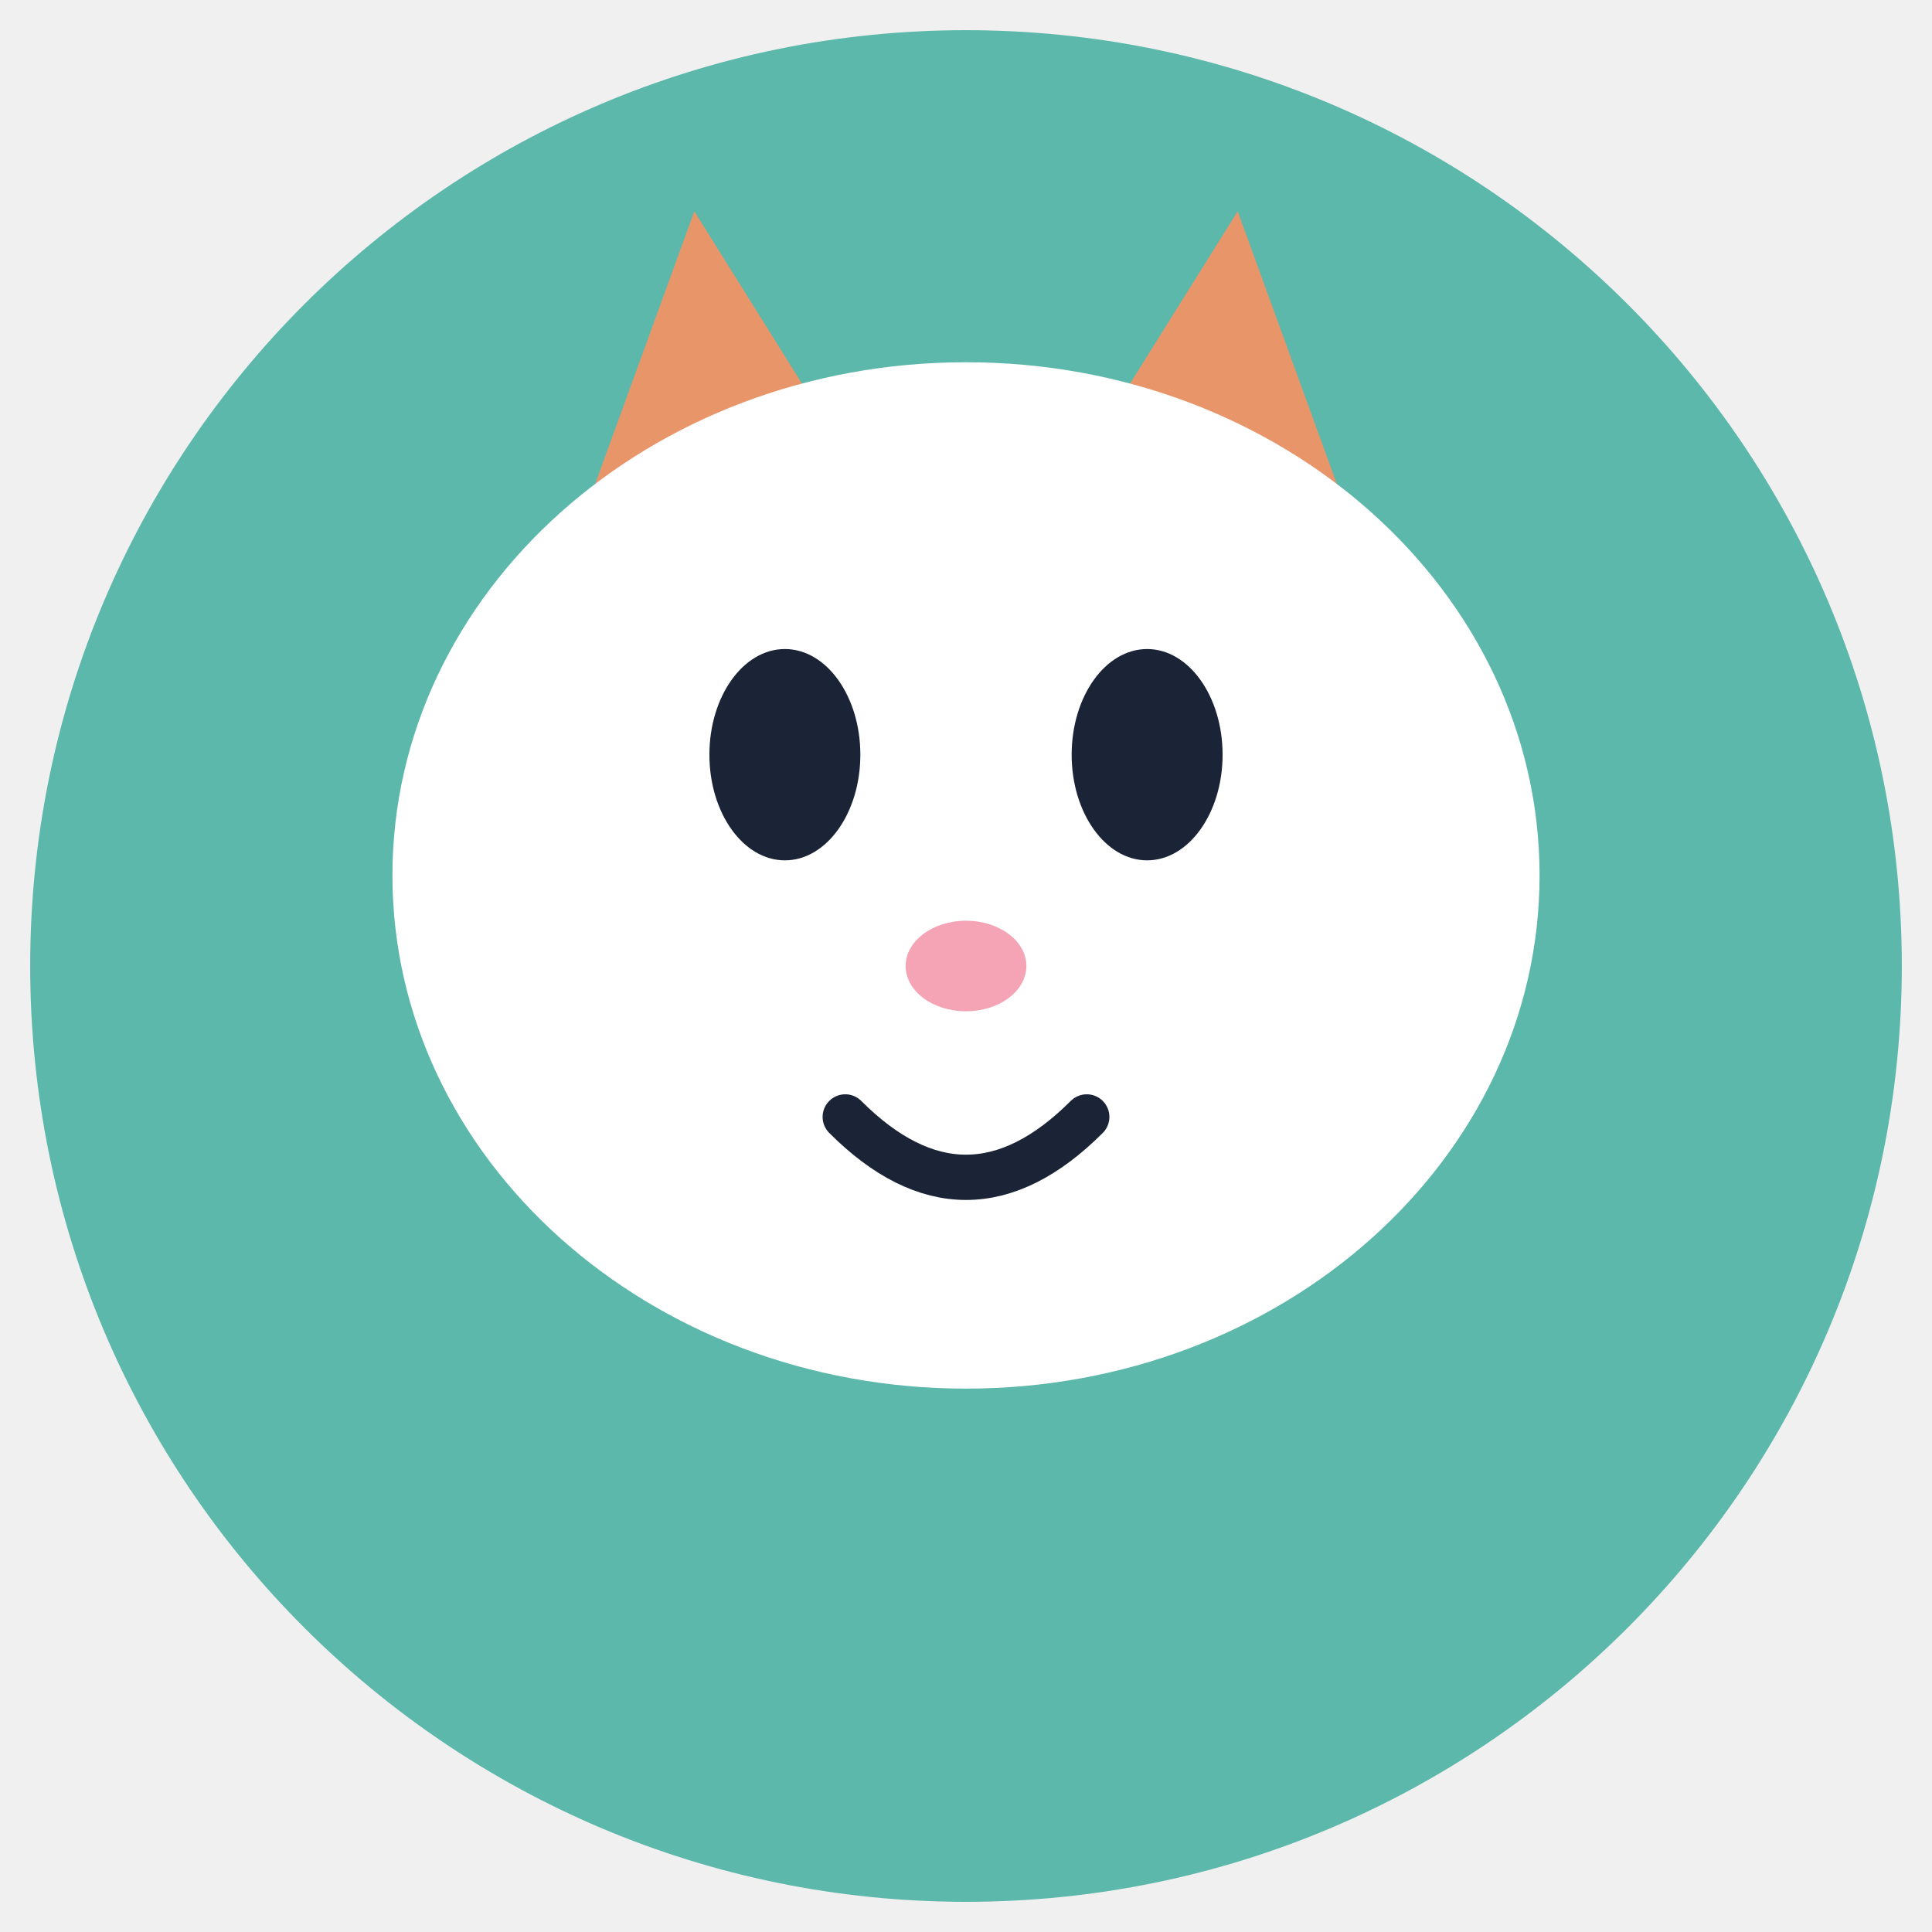
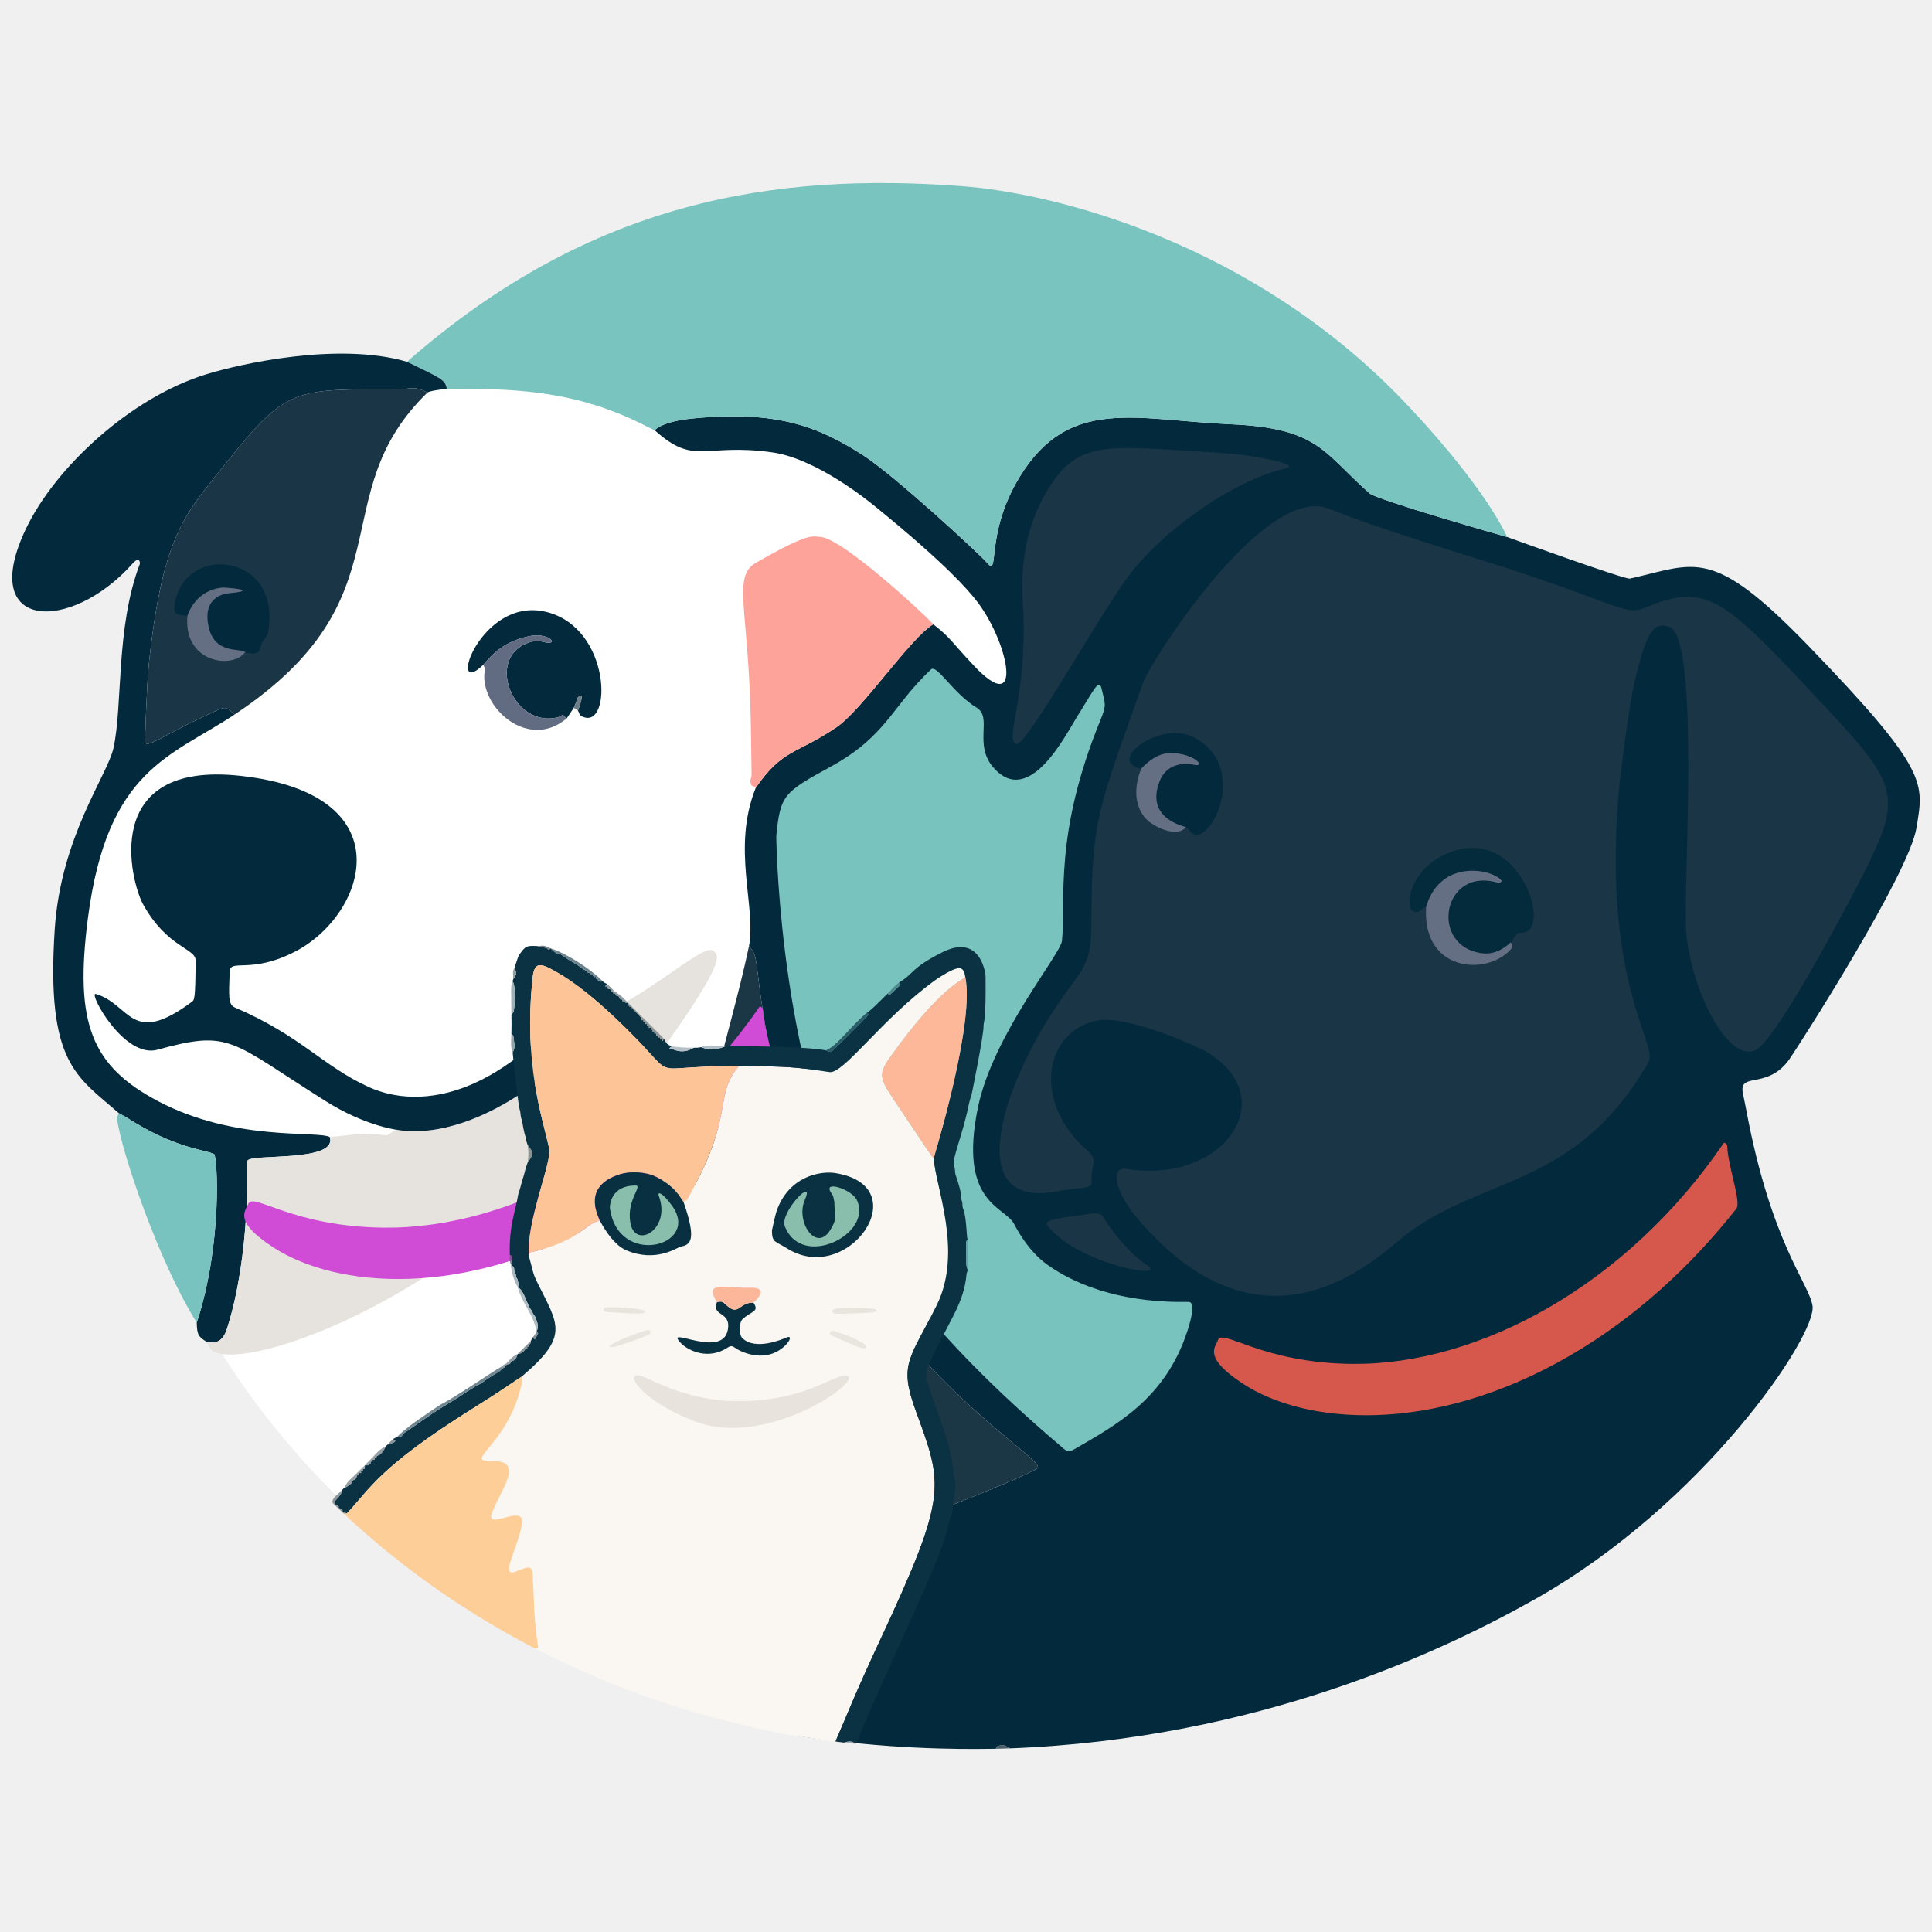
- <svg xmlns="http://www.w3.org/2000/svg" viewBox="0 0 128 128" role="img" aria-labelledby="lppMarkTitle">
-   <circle cx="64" cy="64" r="62" fill="#5CB8AA" />
-   <path d="M38 36 L46 14 L56 30 Z" fill="#E8956A" />
-   <path d="M90 36 L82 14 L72 30 Z" fill="#E8956A" />
-   <ellipse cx="64" cy="58" rx="38" ry="34" fill="#FFFFFF" />
-   <ellipse cx="52" cy="50" rx="5" ry="7" fill="#1A2436" />
-   <ellipse cx="76" cy="50" rx="5" ry="7" fill="#1A2436" />
-   <ellipse cx="64" cy="64" rx="4" ry="3" fill="#F4A4B5" />
-   <path d="M56 74 Q64 82 72 74" fill="none" stroke="#1A2436" stroke-width="3" stroke-linecap="round" />
+ <svg xmlns="http://www.w3.org/2000/svg" width="100%" height="100%" viewBox="0 0 1024 1024" version="1.1" xml:space="preserve" style="fill-rule:evenodd;clip-rule:evenodd;stroke-linejoin:round;stroke-miterlimit:2;">
+   <g id="Background" transform="matrix(1.5,0,0,1.5,-281.4417,-16.70679)">
+     <g transform="matrix(0.729745,-0.372274,0.302951,0.593856,-144.7425,259.6947)">
+       <path d="M543.063,159C602.852,159 749.933,299.285 749.933,299.285C749.933,299.285 768.126,439.857 768.126,552.5C768.126,769.679 716.645,965.721 592.43,965.721C468.214,965.721 318,769.679 318,552.5C318,521.372 338.177,501.082 340.114,472.618C341.717,449.068 324.435,416.973 330.069,394.859C334.594,377.099 340.818,359.743 347.969,343.119C360.44,314.125 383.129,299.854 397.136,277.042C413.693,250.077 425.176,214.923 445.797,197.599C475.243,172.862 508.234,159 543.063,159Z" style="fill:white;" />
+     </g>
+     <path d="M491.253,554.811C492.738,554.851 492.638,554.717 494.084,554.328C494.516,554.259 494.747,555.121 495.18,555.053C496.093,554.909 496.803,554.165 497.638,553.768C508.175,548.752 544.312,535.59 554.081,530.041C559.938,526.714 480.447,487.052 460.452,386.51C453.423,351.17 456.467,349.969 452.279,345.451C454.928,331.58 446.083,310.98 454.643,289.557C464.154,275.667 469.05,277.726 483.221,268.097C492.36,261.887 509.537,236.219 517.423,231.738C523.726,236.704 523.168,237.221 531.703,246.303C549.842,265.604 543.878,237.154 532.154,222.771C529.722,219.787 522.498,210.924 496.856,190.079C494.303,188.004 476.031,173.151 460.435,170.97C436.157,167.576 433.233,175.99 418.935,163.144C419.782,162.383 422.47,159.968 432.54,158.989C462.292,156.098 476.758,161.912 492.301,171.798C503.657,179.021 534.083,207.252 536.223,209.811C541.166,215.718 535.365,200.244 547.869,179.739C565.387,151.012 588.953,159.58 622.516,161.048C653.601,162.408 655.331,171.146 671.54,185.456C674.187,187.793 719.636,200.767 720.24,200.915C720.265,200.927 761.798,215.96 763.515,215.581C786.766,210.445 792.235,203.759 826.645,239.36C869.607,283.81 867.323,287.897 864.83,303.566C862.222,319.958 823.153,380.705 820.064,385.179C812.242,396.508 801.888,389.577 803.486,397.503C803.887,399.49 804.319,401.471 804.691,403.464C813.467,450.478 826.815,464.527 828.076,472.539C829.696,482.83 789.823,542.433 730.245,576.073C697.347,594.648 632.029,625.597 544.513,628.916C542.649,627.961 542.681,627.893 542.5,627.884C539.304,627.725 539.754,628.78 539.492,629.065C534.459,629.093 510.676,629.781 480.443,625.99C471.486,624.867 464.71,624.679 461.681,618.745C458.797,613.097 469.519,585.981 474.958,576.744C486.677,556.843 493.962,559.397 491.253,554.811Z" style="fill:rgb(3,42,60);" />
+     <path d="M759.923,287.537C753.17,357.632 773.596,380.307 770.167,386.31C744.518,431.22 711.178,426.397 683.811,447.885C674.486,455.206 635.117,494.727 589.942,442.158C581.299,432.101 579.957,423.257 585.561,424.163C620.849,429.868 641.709,397.895 612.709,382.115C611.114,381.247 585.29,369.189 574.59,371.861C555.895,376.531 552.958,401.158 571.57,417.417C576.093,421.369 572.944,422.464 573.358,428.514C573.574,431.659 569.389,430.419 561.6,431.988C527.952,438.767 541.343,397.181 558.911,369.763C569.699,352.925 573.23,353.84 573.267,337.502C573.349,300.636 575.456,297.735 591.47,252.488C594.088,245.091 632.463,184.825 655.531,190.388C659.958,191.456 659.445,192.986 709.489,208.535C758.114,223.643 761.449,228.971 768.723,225.937C791.417,216.469 796.815,222.588 834.254,262.723C858.29,288.489 859.423,293.13 846.744,318.617C844.537,323.053 815.091,380.063 807.48,382.436C796.914,385.73 784.533,358.462 783.393,339.504C782.444,323.727 788.449,236.325 777.447,232.654C772.873,231.129 769.785,231.841 765.131,252.425C763.013,261.793 760.262,284.718 759.923,287.537Z" style="fill:rgb(26,53,69);" />
+     <path d="M331.45,138.975C396.691,81.722 461.646,72.031 527.471,76.917C560.538,79.372 629.585,96.852 682.88,152.134C686.292,155.673 710.428,180.709 720.24,200.915C719.636,200.767 674.187,187.793 671.54,185.456C655.331,171.146 653.601,162.408 622.516,161.048C588.953,159.58 565.387,151.012 547.869,179.739C535.365,200.244 541.166,215.718 536.223,209.811C534.083,207.252 503.657,179.021 492.301,171.798C476.758,161.912 462.292,156.098 432.54,158.989C422.47,159.968 419.782,162.383 418.935,163.144C418.758,163.064 417.112,162.326 416.727,162.124C390.544,148.372 367.118,148.523 345.499,148.497C344.985,145.209 343.123,144.688 331.45,138.975Z" style="fill:rgb(121,196,191);" />
+     <path d="M461.927,306.511C463.376,292.033 464.474,291.169 481.212,282.005C501.012,271.163 502.868,260.51 516.611,247.67C518.639,245.775 524.579,256.296 532.695,261.173C538.47,264.644 531.482,274.155 538.657,282.364C551.33,296.864 564.397,270.384 568.237,264.331C573.814,255.54 575.94,250.57 576.83,254.341C578.154,259.952 578.71,260.079 576.491,265.496C559.943,305.887 564.277,328.596 562.877,343.547C562.424,348.387 538.496,376.692 533.18,402.44C526.138,436.551 542.755,437.326 546.027,443.735C546.702,445.059 550.852,453.187 557.8,458.1C578.45,472.702 605.281,471.032 607.574,471.173C608.392,471.224 610.401,471.527 607.196,481.413C599.358,505.595 581.642,514.832 567.319,523.172C567.317,523.173 565.322,524.59 563.714,523.229C512.056,479.535 497.958,452.816 492.252,442.638C463.817,391.909 461.964,312.647 461.927,306.511Z" style="fill:rgb(121,195,190);" />
+     <path d="M494.084,554.328C492.638,554.717 492.738,554.851 491.253,554.811C399.292,486.231 438.153,412.311 452.279,345.451C456.467,349.969 453.423,351.17 460.452,386.51C480.447,487.052 559.938,526.714 554.081,530.041C544.312,535.59 508.175,548.752 497.638,553.768C496.803,554.165 496.093,554.909 495.18,555.053C494.747,555.121 494.516,554.259 494.084,554.328Z" style="fill:rgb(27,54,69);" />
+     <path d="M331.45,138.975C343.123,144.688 344.985,145.209 345.499,148.497C338.76,149.331 338.87,149.781 338.683,149.836C333.533,147.281 333.313,148.702 327.499,148.701C292.013,148.695 288.982,147.897 268.028,174.119C253.25,192.614 245.235,199.28 240.251,245.468C239.476,252.641 238.904,272.068 238.867,272.502C238.497,276.798 244.357,271.091 264.719,261.947C267.806,260.561 267.879,261.516 270.562,263.59C247.982,278.578 225.538,282.758 218.696,335.525C213.872,372.728 219.894,387.818 243.612,400.304C270.656,414.541 299.327,410.58 304.144,412.882C307.078,422.013 275.867,418.619 275.044,421.324C274.939,421.67 276.255,454.223 267.843,480.612C266.017,486.342 262.741,485.584 260.596,485.252C257.875,483.52 257.199,482.865 257.157,478.478C266.362,450.353 264.434,419.443 263.261,418.912C259.509,417.215 249.254,416.905 232.215,405.913C232.011,405.782 232.019,405.804 229.564,404.445C215.005,391.54 203.838,387.237 206.962,339.534C209.102,306.848 225.572,285.091 227.699,275.554C231.08,260.392 228.433,232.996 237.033,210.413C237.108,210.215 237.137,207.293 234.391,210.366C212.511,234.848 179.309,234.224 196.921,197.694C207.172,176.432 233.498,151.731 260.468,143.407C272.337,139.744 307.163,131.844 331.45,138.975Z" style="fill:rgb(3,42,60);" />
+     <path d="M324.342,412.315C325.41,411.645 326.478,410.974 327.545,410.304C358.326,415.562 396.151,381.087 396.893,370.445C412.798,366.116 435.509,344.876 439.287,346.912C442.239,348.503 443.824,351.182 420.092,384.179C357.311,471.472 268.68,498.309 261.823,487.5C261.714,487.327 261.732,487.333 260.596,485.252C262.741,485.584 266.017,486.342 267.843,480.612C276.255,454.223 274.939,421.67 275.044,421.324C275.867,418.619 307.078,422.013 304.144,412.882C314.278,412.042 314.23,411.232 324.342,412.315Z" style="fill:rgb(230,226,221);" />
+     <path d="M396.893,370.445C396.151,381.087 358.326,415.562 327.545,410.304C327.227,410.23 316.335,408.805 302.685,400.208C268.874,378.914 269.195,374.873 243.276,382.049C231.378,385.344 218.627,361.494 221.493,362.35C233.849,366.037 233.776,381.185 255.363,365.174C256.311,364.471 256.676,364.476 256.743,350.488C256.764,346.199 246.633,345.998 238.187,330.677C233.716,322.567 222.913,279.842 272.526,285.269C330.757,291.64 317.257,333.927 292.318,347.153C276.351,355.621 268.939,349.656 268.781,354.518C268.506,362.948 268.136,366.063 270.637,367.136C293.9,377.114 301.758,387.86 317.67,395.11C321.646,396.921 342.543,406.443 371.169,384.093C384.393,373.768 392.205,356.256 396.893,370.445Z" style="fill:rgb(3,42,60);" />
+     <path d="M338.683,149.836C301.023,186.438 332.853,222.129 270.562,263.59C267.879,261.516 267.806,260.561 264.719,261.947C244.357,271.091 238.497,276.798 238.867,272.502C238.904,272.068 239.476,252.641 240.251,245.468C245.235,199.28 253.25,192.614 268.028,174.119C288.982,147.897 292.013,148.695 327.499,148.701C333.313,148.702 333.533,147.281 338.683,149.836Z" style="fill:rgb(26,53,69);" />
+     <path d="M796.768,414.939C796.793,414.966 797.896,414.951 797.946,416.22C798.235,423.451 802.994,435.917 801.154,438.247C785.049,458.636 765.335,476.823 742.305,490.176C693.36,518.554 648.674,514.416 626.797,500.06C612.648,490.776 617.018,487.312 617.98,484.687C619.566,480.357 633.228,492.759 665.502,493.07C710.052,493.501 762.299,465.49 796.768,414.939Z" style="fill:rgb(214,87,75);" />
+     <g transform="matrix(1.010812,0,0,1,-349.333,-48.13878)">
+       <path d="M796.768,414.939C796.793,414.966 797.896,414.951 797.946,416.22C798.235,423.451 802.994,435.917 801.154,438.247C785.049,458.636 765.335,476.823 742.305,490.176C693.36,518.554 648.674,514.416 626.797,500.06C612.648,490.776 617.018,487.312 617.98,484.687C619.566,480.357 633.228,492.759 665.502,493.07C710.052,493.501 762.299,465.49 796.768,414.939Z" style="fill:rgb(208,75,214);" />
+     </g>
+     <path d="M626.463,171.834C627.724,172.017 648.722,175.05 641.62,176.71C623.277,180.997 598.26,198.544 586.032,215.134C575.248,229.766 549.955,275.449 546.704,274.028C542.525,272.201 550.349,258.501 549.235,227.51C549.029,221.794 546.253,201.676 559.073,182.241C569.688,166.15 580.842,169.087 616.488,170.983C617.288,171.025 617.227,171.046 626.463,171.834Z" style="fill:rgb(26,53,69);" />
+     <path d="M517.423,231.738C509.537,236.219 492.36,261.887 483.221,268.097C469.05,277.726 464.154,275.667 454.643,289.557C454.392,288.989 453.362,289.067 453.111,288.5C452.256,286.57 453.263,286.57 453.193,284.502C453.177,284.057 452.977,269.774 452.959,268.493C452.369,226.487 446.122,214.917 454.796,209.946C473.877,199.011 474.617,200.737 477.462,200.854C485.333,201.179 515.203,229.091 517.423,231.738Z" style="fill:rgb(254,163,153);" />
+     <path d="M229.564,404.445C232.019,405.804 232.011,405.782 232.215,405.913C249.254,416.905 259.509,417.215 263.261,418.912C264.434,419.443 266.362,450.353 257.157,478.478C243.6,456.948 230.322,417.345 229.026,406.64C228.881,405.438 229.289,405.566 229.564,404.445Z" style="fill:rgb(120,195,191);" />
+     <path d="M358.393,246.032C345.229,258.869 357.26,221.706 380.544,227.324C403.771,232.929 403.904,268.978 393.552,264.397C392.218,263.807 392.515,263.547 391.853,262.204C391.984,261.866 394.787,254.639 391.743,257.679C391.524,257.897 391.854,257.992 390.345,261.277C389.524,262.511 388.703,263.745 387.881,264.979C387.297,264.834 387.084,263.96 386.5,263.815C386.116,263.719 385.832,264.259 385.453,264.377C369.377,269.375 358.659,243.737 374.373,238.203C378.033,236.915 380.011,238.304 381.457,238.284C384.692,238.241 380.788,234.607 374.527,235.943C364.122,238.164 360.388,244.02 358.393,246.032Z" style="fill:rgb(3,42,60);" />
+     <path d="M718.318,322.488C715.771,318.41 696.737,314.046 691.565,331.516C690.816,331.899 690.249,332.585 689.5,332.967C683.153,336.21 684.047,320.543 696.68,313.832C723.974,299.334 736.702,340.605 725.495,340.691C722.603,340.714 723.396,342.009 721.414,344.168C720.408,345.057 716.646,348.595 711.557,348.004C692.25,345.758 697.29,316.619 717.491,323.248C717.767,322.994 718.043,322.741 718.318,322.488Z" style="fill:rgb(3,43,60);" />
+     <path d="M590.874,282.797C578.192,279.91 597.812,265.598 609.428,271.641C630.332,282.517 614.031,312.883 608.036,304.745C607.418,303.905 607.37,304.093 606.667,303.406C605.651,303.009 592.404,300.272 597.279,287.415C600.307,279.429 608.436,281.143 609.503,281.368C614.015,282.319 609.601,277.367 601.493,277.217C595.826,277.112 591.505,282.073 590.874,282.797Z" style="fill:rgb(2,42,60);" />
+     <path d="M253.873,228.67C249.965,228.428 248.74,228.343 249.365,224.484C252.908,202.623 288.112,206.671 282.183,235.303L281.511,236.522C279.418,238.422 279.909,240.317 279.165,241.203C278.245,242.299 276.915,242.235 274.261,241.598C272.507,239.993 263.469,242.527 261.317,232.538C258.976,221.672 267.488,220.847 268.592,220.74C280.399,219.596 266.728,218.723 266.498,218.742C256.575,219.551 254.07,228.271 253.873,228.67Z" style="fill:rgb(2,42,60);" />
+     <path d="M718.318,322.488C718.043,322.741 717.767,322.994 717.491,323.248C697.29,316.619 692.25,345.758 711.557,348.004C716.646,348.595 720.408,345.057 721.414,344.168C721.813,344.831 723.252,345.542 719.443,348.443C709.671,355.884 690.061,352.718 691.565,331.516C696.737,314.046 715.771,318.41 718.318,322.488Z" style="fill:rgb(100,111,132);" />
+     <path d="M573.564,439.899C577.312,439.709 576.999,440.726 579.116,443.772C580.026,445.08 585.989,453.66 592.886,458.156C601.186,463.567 568.673,457.955 557.809,444.304C555.757,441.725 564.15,441.439 573.564,439.899Z" style="fill:rgb(26,53,69);" />
+     <path d="M358.393,246.032C360.388,244.02 364.122,238.164 374.527,235.943C380.788,234.607 384.692,238.241 381.457,238.284C380.011,238.304 378.033,236.915 374.373,238.203C358.659,243.737 369.377,269.375 385.453,264.377C385.832,264.259 386.116,263.719 386.5,263.815C387.084,263.96 387.297,264.834 387.881,264.979C374.093,276.617 357.072,260.821 358.862,248.369C359.048,247.071 358.868,247.169 358.393,246.032Z" style="fill:rgb(97,108,130);" />
+     <path d="M590.874,282.797C591.505,282.073 595.826,277.112 601.493,277.217C609.601,277.367 614.015,282.319 609.503,281.368C608.436,281.143 600.307,279.429 597.279,287.415C592.404,300.272 605.651,303.009 606.667,303.406C603.517,307.386 595.059,303.232 592.55,300.454C586.377,293.621 590.33,284.107 590.874,282.797Z" style="fill:rgb(101,111,132);" />
+     <path d="M253.873,228.67C254.07,228.271 256.575,219.551 266.498,218.742C266.728,218.723 280.399,219.596 268.592,220.74C267.488,220.847 258.976,221.672 261.317,232.538C263.469,242.527 272.507,239.993 274.261,241.598C269.512,247.864 252.232,245.071 253.873,228.67Z" style="fill:rgb(101,111,132);" />
+     <path d="M390.345,261.277C391.854,257.992 391.524,257.897 391.743,257.679C394.787,254.639 391.984,261.866 391.853,262.204C391.35,261.895 390.848,261.586 390.345,261.277Z" style="fill:rgb(110,127,136);" />
+     <path d="M539.492,629.065C539.754,628.78 539.304,627.725 542.5,627.884C542.681,627.893 542.649,627.961 544.513,628.916C542.84,628.966 541.166,629.015 539.492,629.065Z" style="fill:rgb(76,96,108);" />
+   </g>
+   <g id="Background1" transform="matrix(0.769581,0,0,0.769581,85.45631,302.2841)">
+     <g>
+       <clipPath id="_clip1">
+         <ellipse cx="545.513" cy="272.507" rx="587.402" ry="539.241" />
+       </clipPath>
+       <g clip-path="url(#_clip1)">
+         <g transform="matrix(1.299409,0,0,1.299409,-111.0427,-392.7907)">
+           <g id="_Image2_" transform="matrix(1,0,0,1,174.193,499.469)">
+             <path d="M337.447,18.508C334.949,20.437 323.156,25.08 297.752,60.672C290.379,71.003 292.446,72.742 302.836,88.273C319.094,112.575 319.05,112.584 320.711,114.505C321.446,128.961 336.46,163.799 322.277,192.388C308.358,220.444 302.096,223.12 310.874,247.369C325.543,287.891 328.827,291.516 292.056,370.299C278.661,398.998 274.261,410.729 268.442,424.01C263.893,423.83 264.058,423.148 259.467,422.863C257.758,422.757 258.047,422.064 256.431,421.862C231.415,418.736 231.753,417.31 223.482,415.991C219.161,415.422 205.771,411.932 204.054,410.957L194.427,408.839C182.407,403.582 166.587,403.118 109.371,374.739C109.538,373.65 110.751,374.615 110.921,373.5C111.023,372.837 110.83,372.855 110.323,368.519C108.573,353.564 109.129,353.595 108.195,335.521C107.859,329.02 104.76,331.484 98.555,333.679C90.572,336.503 101.38,318.834 102.496,307.5C103.483,297.478 83.104,312.075 86.559,302.519C90.992,290.255 104.513,274.473 86.515,274.918C70.267,275.319 95.868,266.525 102.631,232.549C102.87,231.35 102.453,231.435 102.256,230.204C127.811,208.585 121.751,202.866 110.666,180.417C108.019,175.057 108.525,174.912 106.213,166.556C106.37,166.256 105.903,165.851 106.061,165.551C107.082,163.607 107.518,164.225 109.555,163.692C134.225,157.233 135.194,149.666 143.694,147.39C144.469,148.887 150.198,159.959 157.658,163.159C173.453,169.932 184.532,161.76 186.459,161.334C191.332,160.257 195.494,158.812 188.101,137.649C188.555,137.099 189.452,137.05 189.905,136.5C190.232,136.103 193.948,129.047 194.292,128.394C214.661,89.709 204.304,81.142 217.502,65.376C245.461,65.976 245.447,65.829 265.473,68.736C273.009,69.83 293.347,40.216 321.745,19.83C324.567,17.804 330.768,14.046 333.535,13.704C337.151,13.256 337.18,17.376 337.447,18.508Z" style="fill:rgb(250,246,241);" />
+             <path d="M110.503,1.944C112.946,2.94 113.073,2.265 115.619,3.135C116.057,3.285 116.237,3.997 116.7,4.008C117.123,4.018 117.244,3.175 117.667,3.185C117.939,3.476 119.804,5.472 121.619,6.206C121.946,6.337 122.35,5.964 122.671,6.109C123.202,6.348 123.027,6.609 128.743,10.133C133.545,13.094 133.557,13.077 133.709,13.232C134.989,14.54 135.32,14.041 136.618,15.362C138.004,16.773 138.368,16.027 138.673,16.261C138.891,16.427 138.569,16.901 138.78,17.077C139.029,17.286 139.482,16.98 139.752,17.162C140.159,17.436 140.23,18.069 140.644,18.333C140.916,18.507 141.367,18.142 141.612,18.351C141.836,18.542 141.468,19.04 141.693,19.229C141.949,19.444 142.438,19.046 142.694,19.26C142.919,19.448 142.542,19.963 142.779,20.135C143.068,20.344 143.571,19.873 143.848,20.098C144.087,20.293 143.567,20.993 143.874,21.025C144.289,21.068 144.401,20.156 144.817,20.199C146.087,21.454 146.077,21.312 147.678,22.155C147.63,23.024 146.743,22.445 146.695,23.314C146.661,23.928 147.18,22.953 147.611,23.37C147.828,23.58 147.468,24.063 147.686,24.273C148.576,25.13 148.856,24.45 149.746,25.211C149.975,25.407 149.568,25.929 149.807,26.112C150.089,26.327 150.59,25.856 150.872,26.072C151.247,26.48 150.526,26.609 150.9,27.017C151.27,27.42 151.415,26.792 151.832,27.117C152.223,27.423 152.244,28.065 152.635,28.372C152.873,28.558 153.318,28.248 153.539,28.455C154.353,29.217 153.819,29.563 154.697,30.251C154.949,30.449 155.415,30.101 155.657,30.311C155.875,30.5 155.522,30.999 155.754,31.169C156.037,31.375 156.535,30.921 156.802,31.146C156.865,31.199 156.215,32.047 158.807,32.197C158.988,34.812 159.965,34.012 159.982,34.03C160.307,34.372 160.631,34.714 160.956,35.056C161.281,35.397 161.607,35.738 161.932,36.079C162.258,36.42 162.583,36.762 162.909,37.103C163.234,37.444 163.559,37.786 163.884,38.127C164.21,38.468 164.535,38.808 164.861,39.149C165.187,39.49 165.512,39.831 165.838,40.172C166.082,40.427 165.542,40.974 165.785,41.229C166.022,41.478 166.576,40.949 166.814,41.196C167.057,41.448 166.525,41.993 166.767,42.247C167.003,42.494 167.553,41.974 167.79,42.219C168.032,42.47 167.509,43.012 167.749,43.264C167.983,43.509 168.53,42.999 168.766,43.243C169.006,43.491 168.494,44.029 168.732,44.279C168.965,44.522 169.508,44.024 169.742,44.265C169.981,44.511 169.48,45.046 169.717,45.293C169.948,45.535 170.487,45.047 170.72,45.286C170.958,45.53 170.468,46.061 170.703,46.306C170.933,46.546 171.467,46.069 171.699,46.307C171.934,46.549 171.457,47.076 171.69,47.32C171.916,47.557 172.446,47.095 172.675,47.331C172.908,47.571 172.445,48.092 172.675,48.334C172.899,48.569 173.424,48.123 173.65,48.356C173.88,48.593 173.431,49.109 173.66,49.349C173.882,49.582 174.401,49.148 174.625,49.379C174.854,49.614 174.417,50.127 174.644,50.362C174.867,50.594 175.383,50.166 175.607,50.396C175.835,50.629 175.382,51.162 175.63,51.373C175.902,51.603 176.436,51.075 176.696,51.318C177.188,51.778 175.938,52.312 176.647,52.322C177.55,52.335 176.987,51.322 177.833,51.334C179.151,53.817 179.141,53.823 181.672,55.144C181.653,55.633 180.704,55.743 180.685,56.232C180.673,56.546 181.349,56.087 181.63,56.229C182.475,56.657 187.571,59.573 193.489,55.861C195.582,55.857 195.518,55.901 197.526,55.542C201.671,57.399 207.634,56.488 210.517,55.018C214.759,55.009 251.219,54.931 263.495,57.214C263.705,57.309 265.784,58.247 266.256,58.022C267.572,57.397 283.819,40.837 285.315,39.312C286.801,37.797 285.339,37.677 285.346,37.213C286.387,36.655 287.28,36.177 296.195,27.2C296.863,26.771 296.419,28.45 297.073,28.031C297.548,27.726 297.763,27.588 302.303,23.283C303.782,21.881 302.331,21.711 302.339,21.212C310.248,16.787 308.178,13.799 325.351,5.21C345.903,-5.07 348.163,17.394 348.165,17.525C348.507,42.463 346.986,42.351 347.091,44.509C347.291,48.664 340.826,80.543 340.793,80.633C339.788,83.43 339.268,85.987 339.171,86.461C335.902,102.509 330.099,115.292 331.427,118.534C332.429,120.981 331.571,121.087 332.407,123.543C336.38,135.219 335.026,135.545 335.423,136.535C336.406,138.981 335.432,139.167 336.414,141.541C337.867,145.048 338.205,155.238 338.41,156.545C338.332,156.833 338.863,157.07 338.785,157.358C338.781,157.373 337.802,158.084 337.831,159.487C338.067,170.786 337.508,170.861 338.788,173.642C338.193,175.317 338.16,175.298 338.146,175.451C336.606,192.176 329.284,199.144 317.323,225.427C315.07,230.38 318.486,235.776 326.69,260.422C329.845,269.901 329.152,270.057 329.319,270.573C330.899,275.429 331.251,282.363 331.319,282.573C333.441,289.085 331.009,294.53 330.969,296.503C330.793,305.189 329.044,304.845 327.993,310.55C324.987,326.869 294.513,387.253 279.668,424.637C277.433,424.062 277.349,422.286 272.518,424.469C271.16,424.316 269.801,424.163 268.442,424.01C274.261,410.729 278.661,398.998 292.056,370.299C328.827,291.516 325.543,287.891 310.874,247.369C302.096,223.12 308.358,220.444 322.277,192.388C336.46,163.799 321.446,128.961 320.711,114.505C321.271,112.476 321.209,112.575 321.793,110.583C323.897,103.414 342.17,41.145 337.447,18.508C337.18,17.376 337.151,13.256 333.535,13.704C330.768,14.046 324.567,17.804 321.745,19.83C293.347,40.216 273.009,69.83 265.473,68.736C245.447,65.829 245.461,65.976 217.502,65.376C208.554,65.138 188.075,66.569 185.52,66.747C176.826,67.355 176.619,65.552 167.88,56.15C164.528,52.543 140.909,27.131 121.24,15.999C113.267,11.487 109.13,9.346 108.147,18.444C103.138,64.808 113.283,92.362 116.899,109.429C118.423,116.627 104.248,149.044 106.213,166.556C108.525,174.912 108.019,175.057 110.666,180.417C121.751,202.866 127.811,208.585 102.256,230.204C89.498,238.702 89.643,238.745 76.721,246.851C25.757,278.824 22.101,289.726 9.596,302.69C9.42,302.604 7.395,301.615 7.395,301.615C7.186,301.419 7.46,300.966 7.254,300.767C6.445,299.984 6.207,300.478 5.354,299.652C5.146,299.451 5.424,298.995 5.215,298.795C4.351,297.972 4.107,298.472 3.206,297.646C3.391,297.277 2.871,296.787 3.055,296.418C3.235,296.06 7.008,292.938 7.199,290.193C7.518,289.866 7.836,289.538 8.155,289.211C8.534,289.068 10.582,288.293 12.342,286.358C12.538,286.142 12.296,285.708 12.496,285.497C13.279,284.67 13.552,285.122 14.283,284.306C15.063,283.435 14.539,283.174 15.323,282.337C15.528,282.119 16.019,282.473 16.217,282.249C16.432,282.006 16.039,281.515 16.26,281.278C16.47,281.053 16.978,281.447 17.182,281.216C17.403,280.966 16.97,280.461 17.196,280.217C17.411,279.985 17.935,280.419 18.144,280.181C18.37,279.923 17.898,279.405 18.13,279.153C18.349,278.914 18.886,279.38 19.103,279.139C19.207,279.022 19.109,278.994 19.189,277.189C20.998,277.112 21.026,277.209 21.143,277.106C21.384,276.891 20.924,276.355 21.162,276.137C21.414,275.906 21.93,276.372 22.189,276.147C22.425,275.942 22.001,275.421 22.232,275.209C22.477,274.984 22.978,275.409 23.229,275.192C23.459,274.992 23.078,274.489 23.301,274.282C23.536,274.064 24.021,274.443 24.263,274.232C24.486,274.038 24.15,273.554 24.365,273.352C24.592,273.14 25.06,273.473 25.293,273.267C25.508,273.077 25.214,272.613 25.423,272.416C26.241,271.647 26.481,272.115 27.351,271.331C29.286,269.588 30.066,267.533 30.21,267.155C30.537,266.836 30.864,266.517 31.191,266.199C31.45,266.183 32.06,266.148 34.27,265.18C35.281,264.737 35.289,264.376 35.292,264.266C35.311,263.451 34.296,264.041 34.317,263.166C34.944,262.831 35.571,262.495 36.198,262.16C39.633,262.104 39.034,260.759 39.437,260.417C39.571,260.303 39.578,260.399 41.28,259.218C54.683,249.922 54.448,249.75 68.411,241.368C68.943,241.048 77.711,234.985 80.262,234.055C80.345,234.024 87.199,229.139 89.275,228.143C91.536,227.058 90.929,226.288 93.29,225.23L94.16,224.02C95.078,223.298 95.278,223.881 96.27,223.183C96.496,223.024 96.178,222.544 96.387,222.363C97.28,221.591 97.529,222.172 98.361,221.335C98.565,221.129 98.265,220.672 98.475,220.471C98.691,220.265 99.134,220.566 99.366,220.377C99.366,220.377 100.137,218.331 100.204,218.153C103.367,218.043 104.276,215.372 104.323,215.324C104.536,215.11 105.023,215.479 105.226,215.255C105.442,215.016 105.045,214.527 105.261,214.288C105.463,214.064 105.972,214.453 106.161,214.219C106.376,213.951 105.923,213.448 106.147,213.188C106.311,212.998 107.066,213.455 107.161,211.202C107.501,210.574 107.841,209.945 108.182,209.316C108.963,209.276 108.344,210.307 109.193,210.263C109.3,210.257 109.625,210.24 110.037,209.22C110.806,207.316 111.027,207.48 111.036,207.308C111.059,206.869 110.1,206.796 110.123,206.358C110.352,205.955 111.498,203.937 110.268,200.578C110.183,200.345 109.345,198.057 109.048,197.733C107.597,196.148 108.157,195.873 108.035,195.743C104.769,192.267 104.144,185.019 100.18,182.67C100.185,182.224 101.057,182.111 101.062,181.665C101.076,180.505 100.365,180.786 100.288,179.577C100.185,177.972 99.331,178.266 99.234,176.595C99.138,174.965 98.299,175.192 98.336,173.53C98.368,172.11 97.984,172.293 96.508,170.496C96.62,170.192 97.627,167.462 97.17,166.5C96.949,166.036 96.223,165.957 96.003,165.493C95.561,150.194 98.96,142.871 100.494,133.497C100.684,132.947 101.572,130.376 102.498,126.499C102.688,125.949 103.577,123.38 104.502,119.501C104.848,118.507 105.193,117.512 105.539,116.518C108.888,112.351 108.317,110.871 105.511,107.494C104.789,105.498 104.799,105.582 104.499,103.5C104.251,102.805 103.359,100.301 102.52,94.49C102.323,94.133 101.846,93.262 101.516,89.492C100.517,87.662 97.668,60.577 97.539,58.476C99.204,54.721 98.375,54.655 98.026,50.537C97.875,48.749 97.215,49.123 96.862,48.508C96.923,43.482 96.986,43.545 96.874,38.495C98.045,36.648 98.115,36.687 98.138,36.5C99.585,25.143 98.045,21.683 97.525,20.514L97.818,19.546C99.632,16.758 99.856,16.563 98.485,13.493C100.538,7.56 100.355,7.496 101.201,6.318C104.453,1.788 104.912,1.76 110.503,1.944Z" style="fill:rgb(10,50,66);" />
+             <path d="M217.502,65.376C204.304,81.142 214.661,89.709 194.292,128.394C193.948,129.047 190.232,136.103 189.905,136.5C189.452,137.05 188.555,137.099 188.101,137.649C186.043,134.736 183.649,129.368 173.589,124.319C167.93,121.478 159.663,121.301 154.604,122.862C134.112,129.185 142.762,144.628 143.694,147.39C135.194,149.666 134.225,157.233 109.555,163.692C107.518,164.225 107.082,163.607 106.061,165.551C105.903,165.851 106.37,166.256 106.213,166.556C104.248,149.044 118.423,116.627 116.899,109.429C113.283,92.362 103.138,64.808 108.147,18.444C109.13,9.346 113.267,11.487 121.24,15.999C140.909,27.131 164.528,52.543 167.88,56.15C176.619,65.552 176.826,67.355 185.52,66.747C188.075,66.569 208.554,65.138 217.502,65.376Z" style="fill:rgb(253,196,152);" />
+             <path d="M102.256,230.204C102.453,231.435 102.87,231.35 102.631,232.549C95.868,266.525 70.267,275.319 86.515,274.918C104.513,274.473 90.992,290.255 86.559,302.519C83.104,312.075 103.483,297.478 102.496,307.5C101.38,318.834 90.572,336.503 98.555,333.679C104.76,331.484 107.859,329.02 108.195,335.521C109.129,353.595 108.573,353.564 110.323,368.519C110.83,372.855 111.023,372.837 110.921,373.5C110.751,374.615 109.538,373.65 109.371,374.739C80.592,360.602 47.328,336.365 44.692,334.267C42.602,332.603 19.993,314.606 18.693,313.308C13.13,307.753 12.67,308.392 7.145,302.836C7.962,302.787 8.779,302.739 9.596,302.69C22.101,289.726 25.757,278.824 76.721,246.851C89.643,238.745 89.498,238.702 102.256,230.204Z" style="fill:rgb(253,206,152);" />
+             <path d="M337.447,18.508C342.17,41.145 323.897,103.414 321.793,110.583C321.209,112.575 321.271,112.476 320.711,114.505C319.05,112.584 319.094,112.575 302.836,88.273C292.446,72.742 290.379,71.003 297.752,60.672C323.156,25.08 334.949,20.437 337.447,18.508Z" style="fill:rgb(253,183,153);" />
+             <path d="M234.984,152.565C235.158,151.752 236.737,144.393 237.405,142.462C243.785,124.019 260.559,121.012 268.531,122.286C312.455,129.304 275.219,182.814 242.766,162.087C237.081,158.457 234.827,159.372 234.984,152.565Z" style="fill:rgb(9,49,65);" />
+             <path d="M188.101,137.649C195.494,158.812 191.332,160.257 186.459,161.334C184.532,161.76 173.453,169.932 157.658,163.159C150.198,159.959 144.469,148.887 143.694,147.39C142.762,144.628 134.112,129.185 154.604,122.862C159.663,121.301 167.93,121.478 173.589,124.319C183.649,129.368 186.043,134.736 188.101,137.649Z" style="fill:rgb(9,48,65);" />
+             <path d="M210.474,242.973C252.439,245.269 269.353,226.905 275.208,229.983C281.652,233.371 232.082,267.984 194.654,254.078C163.777,242.606 153.884,224.374 168.349,230.85C171.901,232.44 189.25,241.582 210.474,242.973Z" style="fill:rgb(232,227,220);" />
+             <path d="M268.039,137.568C267.378,134.98 267.804,134.851 266.274,132.642C261.65,125.965 277.257,130.718 280.037,136.725C288.426,154.846 250.608,173.51 241.755,150.417C238.946,143.089 258.086,123.506 252.389,136.454C247.28,148.067 258.48,164.835 266.029,152.203C269.929,145.678 268.064,145.203 268.039,137.568Z" style="fill:rgb(137,190,172);" />
+             <path d="M149.046,140.524C149.116,139.103 149.61,128.97 162.465,128.864C166.922,128.827 157.842,136.034 159.873,148.436C162.27,163.071 181.604,152.261 175.03,134.513C173.909,131.485 177.293,132.944 182.118,139.755C197.36,161.269 152.934,172.561 149.046,140.524Z" style="fill:rgb(138,190,172);" />
+             <path d="M205.805,190.722C209.217,189.819 209.055,190.919 211.791,193.116C217.484,197.688 217.728,190.766 225.129,190.958C228.35,195.734 224.501,195.272 219.525,199.527C217.566,201.202 217.198,207.718 219.253,209.75C226.208,216.624 240.795,210.242 242.499,209.497C246.803,207.614 243.67,213.759 237.277,217.063C227.756,221.985 217.205,216.243 215.76,215.157C212.763,212.904 212.552,214.452 209.285,216.059C199.226,221.007 189.832,215.752 186.638,212.372C176.908,202.077 210.936,222.671 211.781,203.511C212.123,195.775 202.951,197.936 205.805,190.722Z" style="fill:rgb(9,48,65);" />
+             <path d="M205.805,190.722C198.601,179.206 209.701,183.347 223.481,183.052C234.658,182.812 225.62,190.538 225.129,190.958C217.728,190.766 217.484,197.688 211.791,193.116C209.055,190.919 209.217,189.819 205.805,190.722Z" style="fill:rgb(252,182,153);" />
+             <path d="M91.191,225.144L93.29,225.23C90.929,226.288 91.536,227.058 89.275,228.143C87.199,229.139 80.345,234.024 80.262,234.055C77.711,234.985 68.943,241.048 68.411,241.368C54.448,249.75 54.683,249.922 41.28,259.218C39.578,260.399 39.571,260.303 39.437,260.417C39.034,260.759 39.633,262.104 36.198,262.16C37.004,261.348 40.298,258.03 47.298,253.155C48.276,252.474 58.324,245.476 59.648,244.821C66.749,241.31 87.103,227.36 91.191,225.144Z" style="fill:rgb(112,135,145);" />
+             <path d="M269.566,193.958C271.082,193.9 297.804,192.889 288.404,196.171C287.989,196.316 269.796,197.022 268.419,196.872C268.17,196.845 264.448,195.1 269.566,193.958Z" style="fill:rgb(232,229,223);" />
+             <path d="M161.614,207.843C168.608,205.613 168.579,205.466 169.497,205.516C170.702,205.581 170.831,206.798 170.323,207.365C168.858,208.999 151.852,214.401 151.497,214.441C142,215.501 160.714,208.194 161.614,207.843Z" style="fill:rgb(232,229,223);" />
+             <path d="M161.46,193.933C161.964,194.007 167.535,194.833 167.643,195.439C167.913,196.944 166.873,197.176 148.534,196.02C143.871,195.726 146.284,193.635 146.53,193.58C148.956,193.029 160.268,193.847 161.46,193.933Z" style="fill:rgb(232,229,223);" />
+             <path d="M273.383,207.828C276.18,209.045 286.451,212.897 284.744,214.719C283.74,215.791 283.265,215.813 267.367,208.764C267.16,208.672 264.558,207.518 266.254,206.159C267.224,205.382 267.359,205.966 273.383,207.828Z" style="fill:rgb(232,230,223);" />
+             <path d="M285.346,37.213C285.339,37.677 286.801,37.797 285.315,39.312C283.819,40.837 267.572,57.397 266.256,58.022C265.784,58.247 263.705,57.309 263.495,57.214C269.838,54.702 275.907,45.132 285.346,37.213Z" style="fill:rgb(43,93,104);" />
+             <path d="M117.667,3.185C126.521,6.038 139.209,14.437 144.817,20.199C144.401,20.156 144.289,21.068 143.874,21.025C143.567,20.993 144.087,20.293 143.848,20.098C143.571,19.873 143.068,20.344 142.779,20.135C142.542,19.963 142.919,19.448 142.694,19.26C142.438,19.046 141.949,19.444 141.693,19.229C141.468,19.04 141.836,18.542 141.612,18.351C141.367,18.142 140.916,18.507 140.644,18.333C140.23,18.069 140.159,17.436 139.752,17.162C139.482,16.98 139.029,17.286 138.78,17.077C138.569,16.901 138.891,16.427 138.673,16.261C138.368,16.027 138.004,16.773 136.618,15.362C135.32,14.041 134.989,14.54 133.709,13.232C133.557,13.077 133.545,13.094 128.743,10.133C123.027,6.609 123.202,6.348 122.671,6.109C122.35,5.964 121.946,6.337 121.619,6.206C119.804,5.472 117.939,3.476 117.667,3.185Z" style="fill:rgb(108,132,142);" />
+             <path d="M100.18,182.67C104.144,185.019 104.769,192.267 108.035,195.743C108.157,195.873 107.597,196.148 109.048,197.733C109.345,198.057 110.183,200.345 110.268,200.578C111.498,203.937 110.352,205.955 110.123,206.358C108.911,197.635 102.481,191.507 100.18,182.67Z" style="fill:rgb(174,187,192);" />
+             <path d="M97.525,20.514C98.045,21.683 99.585,25.143 98.138,36.5C98.115,36.687 98.045,36.648 96.874,38.495C96.735,25.201 96.402,22.447 97.525,20.514Z" style="fill:rgb(161,176,182);" />
+             <path d="M165.819,39.177C175.876,49.185 175.926,49.081 177.833,51.334C176.987,51.322 177.55,52.335 176.647,52.322C175.938,52.312 177.188,51.778 176.696,51.318C176.436,51.075 175.902,51.603 175.63,51.373C175.382,51.162 175.835,50.629 175.607,50.396C175.383,50.166 174.867,50.594 174.644,50.362C174.417,50.127 174.854,49.614 174.625,49.379C174.401,49.148 173.882,49.582 173.66,49.349C173.431,49.109 173.88,48.593 173.65,48.356C173.424,48.123 172.899,48.569 172.675,48.334C172.445,48.092 172.908,47.571 172.675,47.331C172.446,47.095 171.916,47.557 171.69,47.32C171.457,47.076 171.934,46.549 171.699,46.307C171.467,46.069 170.933,46.546 170.703,46.306C170.468,46.061 170.958,45.53 170.72,45.286C170.487,45.047 169.948,45.535 169.717,45.293C169.48,45.046 169.981,44.511 169.742,44.265C169.508,44.024 168.965,44.522 168.732,44.279C168.494,44.029 169.006,43.491 168.766,43.243C168.53,42.999 167.983,43.509 167.749,43.264C167.509,43.012 168.032,42.47 167.79,42.219C167.553,41.974 167.003,42.494 166.767,42.247C166.525,41.993 167.057,41.448 166.814,41.196C166.576,40.949 166.022,41.478 165.785,41.229C165.542,40.974 166.082,40.427 165.838,40.172L165.819,39.177Z" style="fill:rgb(118,127,129);fill-opacity:0.77;" />
+             <path d="M19.189,277.189C19.109,278.994 19.207,279.022 19.103,279.139C18.886,279.38 18.349,278.914 18.13,279.153C17.898,279.405 18.37,279.923 18.144,280.181C17.935,280.419 17.411,279.985 17.196,280.217C16.97,280.461 17.403,280.966 17.182,281.216C16.978,281.447 16.47,281.053 16.26,281.278C16.039,281.515 16.432,282.006 16.217,282.249C16.019,282.473 15.528,282.119 15.323,282.337C14.539,283.174 15.063,283.435 14.283,284.306C13.552,285.122 13.279,284.67 12.496,285.497C12.296,285.708 12.538,286.142 12.342,286.358C10.582,288.293 8.534,289.068 8.155,289.211C10.395,284.936 10.938,285.392 19.189,277.189Z" style="fill:rgb(121,133,139);fill-opacity:0.78;" />
+             <path d="M338.41,156.545C339.522,159.422 338.859,172.276 338.788,173.642C337.508,170.861 338.067,170.786 337.831,159.487C337.802,158.084 338.781,157.373 338.785,157.358C338.863,157.07 338.332,156.833 338.41,156.545Z" style="fill:rgb(97,164,164);" />
+             <path d="M30.21,267.155C30.066,267.533 29.286,269.588 27.351,271.331C26.481,272.115 26.241,271.647 25.423,272.416C25.214,272.613 25.508,273.077 25.293,273.267C25.06,273.473 24.592,273.14 24.365,273.352C24.15,273.554 24.486,274.038 24.263,274.232C24.021,274.443 23.536,274.064 23.301,274.282C23.078,274.489 23.459,274.992 23.229,275.192C22.978,275.409 22.477,274.984 22.232,275.209C22.001,275.421 22.425,275.942 22.189,276.147C21.93,276.372 21.414,275.906 21.162,276.137C20.924,276.355 21.384,276.891 21.143,277.106C21.026,277.209 20.998,277.112 19.189,277.189C26.376,269.952 25.913,269.409 30.21,267.155Z" style="fill:rgb(120,132,138);fill-opacity:0.77;" />
+             <path d="M181.672,55.144C187.58,55.743 187.518,55.765 193.489,55.861C187.571,59.573 182.475,56.657 181.63,56.229C181.349,56.087 180.673,56.546 180.685,56.232C180.704,55.743 181.653,55.633 181.672,55.144Z" style="fill:rgb(182,193,199);" />
+             <path d="M197.526,55.542C199.674,54.242 205.169,54.671 210.517,55.018C207.634,56.488 201.671,57.399 197.526,55.542Z" style="fill:rgb(178,191,196);" />
+             <path d="M96.508,170.496C97.984,172.293 98.368,172.11 98.336,173.53C98.299,175.192 99.138,174.965 99.234,176.595C99.331,178.266 100.185,177.972 100.288,179.577C100.365,180.786 101.076,180.505 101.062,181.665C101.057,182.111 100.185,182.224 100.18,182.67C99.662,181.795 97.118,177.497 96.508,170.496Z" style="fill:rgb(170,184,190);" />
+             <path d="M96.862,48.508C97.215,49.123 97.875,48.749 98.026,50.537C98.375,54.655 99.204,54.721 97.539,58.476C96.208,56.265 96.838,49.92 96.862,48.508Z" style="fill:rgb(134,148,154);fill-opacity:0.86;" />
+             <path d="M302.339,21.212C302.331,21.711 303.782,21.881 302.303,23.283C297.763,27.588 297.548,27.726 297.073,28.031C296.419,28.45 296.863,26.771 296.195,27.2C299.225,24.151 298.997,24.042 302.339,21.212Z" style="fill:rgb(75,133,136);fill-opacity:0.94;" />
+             <path d="M150.827,25.19C151.799,26.152 151.708,26.092 151.799,26.152C155.76,28.738 155.545,28.884 158.807,32.197C156.215,32.047 156.865,31.199 156.802,31.146C156.535,30.921 156.037,31.375 155.754,31.169C155.522,30.999 155.875,30.5 155.657,30.311C155.415,30.101 154.949,30.449 154.697,30.251C153.819,29.563 154.353,29.217 153.539,28.455C153.318,28.248 152.873,28.558 152.635,28.372C152.244,28.065 152.223,27.423 151.832,27.117C151.415,26.792 151.27,27.42 150.9,27.017C150.526,26.609 151.247,26.48 150.872,26.072L150.827,25.19Z" style="fill:rgb(107,120,125);fill-opacity:0.74;" />
+             <path d="M105.511,107.494C108.317,110.871 108.888,112.351 105.539,116.518C105.601,115.013 106.28,112.973 105.511,107.494Z" style="fill:rgb(114,124,126);fill-opacity:0.78;" />
+             <path d="M7.199,290.193C7.008,292.938 3.235,296.06 3.055,296.418C2.871,296.787 3.391,297.277 3.206,297.646L3.159,298.826C0.357,295.606 3.015,294.314 7.199,290.193Z" style="fill:rgb(105,119,125);fill-opacity:0.75;" />
+             <path d="M100.204,218.153C100.137,218.331 99.366,220.377 99.366,220.377C99.134,220.566 98.691,220.265 98.475,220.471C98.265,220.672 98.565,221.129 98.361,221.335C97.529,222.172 97.28,221.591 96.387,222.363C96.178,222.544 96.496,223.024 96.27,223.183C95.278,223.881 95.078,223.298 94.16,224.02L94.189,223.157C96.988,220.332 96.665,220.018 100.204,218.153Z" style="fill:rgb(122,135,140);fill-opacity:0.79;" />
+             <path d="M107.161,211.202C107.066,213.455 106.311,212.998 106.147,213.188C105.923,213.448 106.376,213.951 106.161,214.219C105.972,214.453 105.463,214.064 105.261,214.288C105.045,214.527 105.442,215.016 105.226,215.255C105.023,215.479 104.536,215.11 104.323,215.324C104.276,215.372 103.367,218.043 100.204,218.153C103.248,215.153 106.607,211.761 107.161,211.202Z" style="fill:rgb(95,109,115);fill-opacity:0.71;" />
+             <path d="M272.518,424.469C277.349,422.286 277.433,424.062 279.668,424.637C276.185,426.324 275.92,426.485 272.518,424.469Z" style="fill:rgb(166,176,181);fill-opacity:0.91;" />
+             <path d="M3.206,297.646C4.107,298.472 4.351,297.972 5.215,298.795C5.424,298.995 5.146,299.451 5.354,299.652C6.207,300.478 6.445,299.984 7.254,300.767C7.46,300.966 7.186,301.419 7.395,301.615C7.395,301.615 9.42,302.604 9.596,302.69C8.779,302.739 7.962,302.787 7.145,302.836C5.191,300.857 3.479,299.146 3.159,298.826L3.206,297.646Z" style="fill:rgb(124,138,144);fill-opacity:0.84;" />
+             <path d="M98.485,13.493C99.856,16.563 99.632,16.758 97.818,19.546C97.863,15.929 97.243,15.818 98.485,13.493Z" style="fill:rgb(127,141,147);fill-opacity:0.84;" />
+             <path d="M110.503,1.944C113.087,2.053 113.269,0.949 117.667,3.185C117.244,3.175 117.123,4.018 116.7,4.008C116.237,3.997 116.057,3.285 115.619,3.135C113.073,2.265 112.946,2.94 110.503,1.944Z" style="fill:rgb(67,86,93);fill-opacity:0.7;" />
+             <path d="M147.678,22.155C149.374,23.62 149.282,23.604 150.827,25.19L150.872,26.072C150.59,25.856 150.089,26.327 149.807,26.112C149.568,25.929 149.975,25.407 149.746,25.211C148.856,24.45 148.576,25.13 147.686,24.273C147.468,24.063 147.828,23.58 147.611,23.37C147.18,22.953 146.661,23.928 146.695,23.314C146.743,22.445 147.63,23.024 147.678,22.155Z" style="fill:rgb(119,133,138);fill-opacity:0.79;" />
+             <path d="M96.003,165.493C96.223,165.957 96.949,166.036 97.17,166.5C97.627,167.462 96.62,170.192 96.508,170.496C95.639,168.049 95.828,168.072 96.003,165.493Z" style="fill:rgb(113,91,134);fill-opacity:0.81;" />
+             <path d="M34.317,263.166C34.296,264.041 35.311,263.451 35.292,264.266C35.289,264.376 35.281,264.737 34.27,265.18C32.06,266.148 31.45,266.183 31.191,266.199C32.72,264.641 32.611,264.665 34.317,263.166Z" style="fill:rgb(94,110,116);fill-opacity:0.75;" />
+             <path d="M110.123,206.358C110.1,206.796 111.059,206.869 111.036,207.308C111.027,207.48 110.806,207.316 110.037,209.22C109.625,210.24 109.3,210.257 109.193,210.263C108.344,210.307 108.963,209.276 108.182,209.316C109.079,208.277 109.084,208.292 109.151,208.194C109.747,207.332 109.5,207.259 110.123,206.358Z" style="fill:rgb(87,104,111);fill-opacity:0.75;" />
+             <path d="M94.189,223.157L94.16,224.02L93.29,225.23L91.191,225.144C92.57,223.954 92.56,224.042 94.189,223.157Z" style="fill:rgb(96,109,114);fill-opacity:0.69;" />
+             <path d="M164.817,38.18C165.151,38.512 165.485,38.845 165.819,39.177L165.838,40.172C165.512,39.831 165.187,39.49 164.861,39.149L164.817,38.18Z" style="fill:rgb(115,125,127);fill-opacity:0.78;" />
+             <path d="M163.814,37.182C164.148,37.515 164.482,37.847 164.817,38.18L164.861,39.149C164.535,38.808 164.21,38.468 163.884,38.127L163.814,37.182Z" style="fill:rgb(111,121,123);fill-opacity:0.77;" />
+             <path d="M162.811,36.185C163.146,36.518 163.48,36.85 163.814,37.182L163.884,38.127C163.559,37.786 163.234,37.444 162.909,37.103L162.811,36.185Z" style="fill:rgb(106,116,119);fill-opacity:0.75;" />
+             <path d="M161.809,35.188C162.143,35.52 162.477,35.853 162.811,36.185L162.909,37.103C162.583,36.762 162.258,36.42 161.932,36.079L161.809,35.188Z" style="fill:rgb(100,111,115);fill-opacity:0.74;" />
+             <path d="M160.806,34.19C161.14,34.523 161.475,34.855 161.809,35.188L161.932,36.079C161.607,35.738 161.281,35.397 160.956,35.056L160.806,34.19Z" style="fill:rgb(95,106,110);fill-opacity:0.73;" />
+             <path d="M159.804,33.193C160.138,33.526 160.472,33.858 160.806,34.19L160.956,35.056C160.631,34.714 160.307,34.372 159.982,34.03L159.804,33.193Z" style="fill:rgb(89,101,105);fill-opacity:0.71;" />
+             <path d="M158.807,32.197C159.139,32.529 159.472,32.861 159.804,33.193L159.982,34.03C159.965,34.012 158.988,34.812 158.807,32.197Z" style="fill:rgb(84,96,100);fill-opacity:0.7;" />
+           </g>
+         </g>
+       </g>
+     </g>
+   </g>
</svg>
